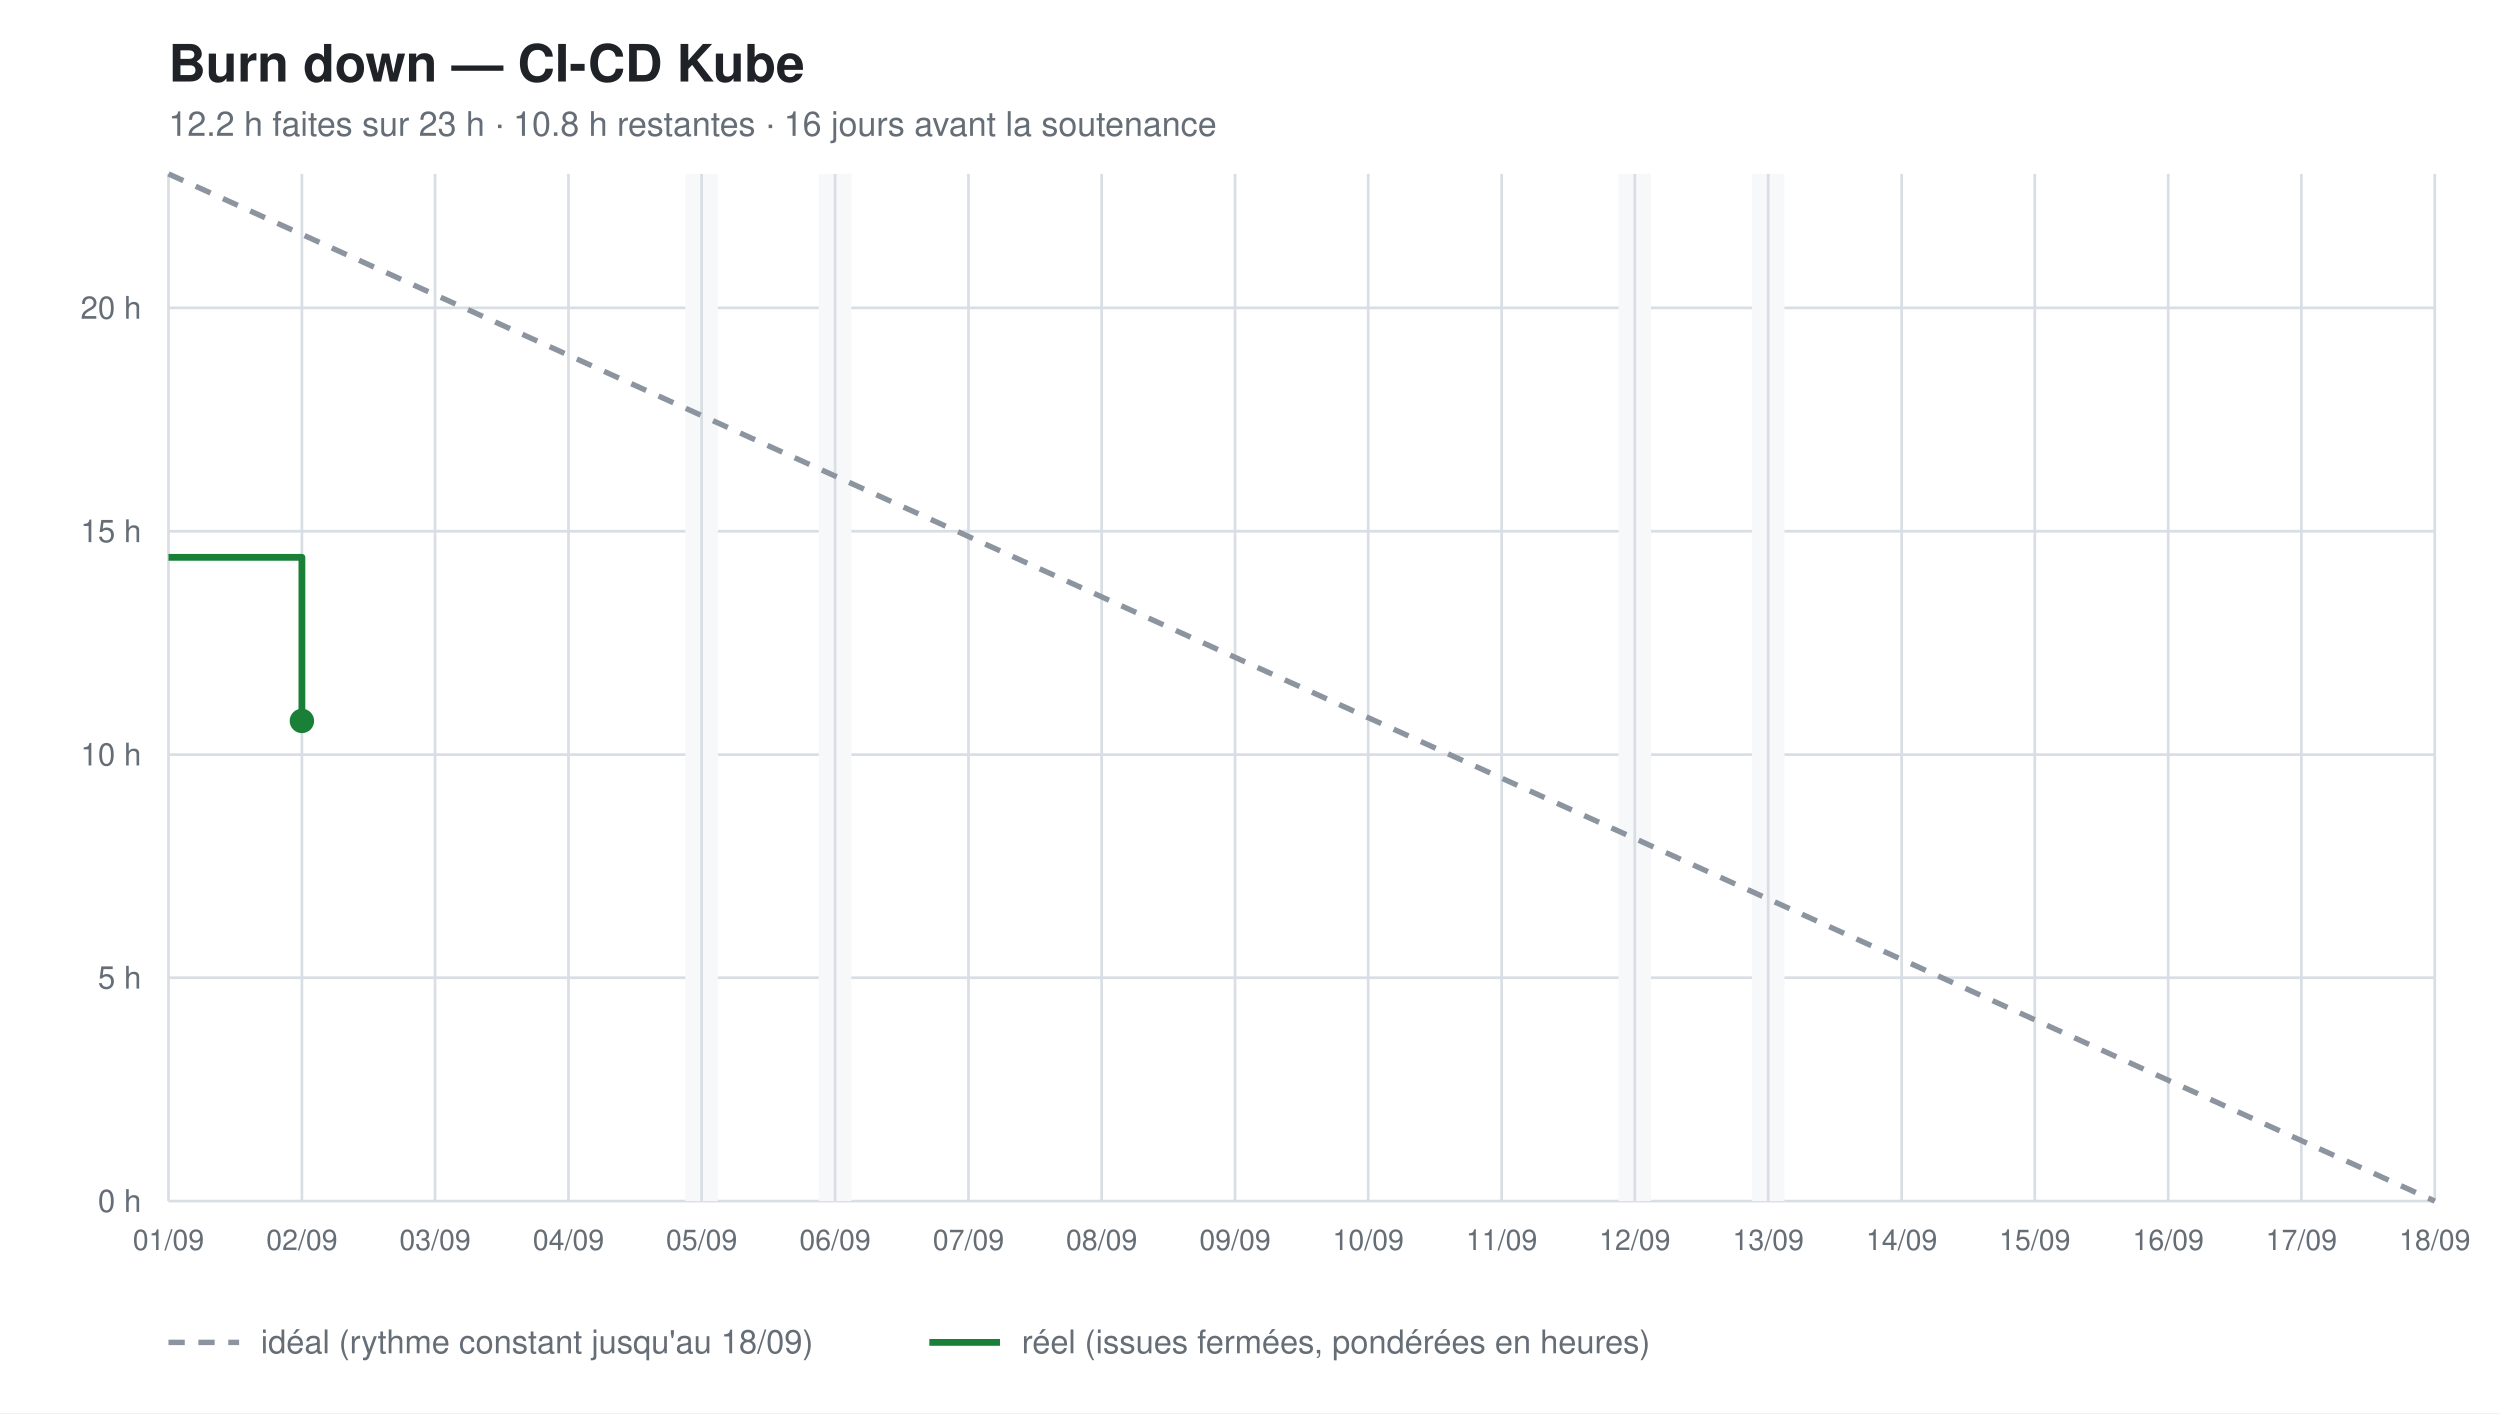
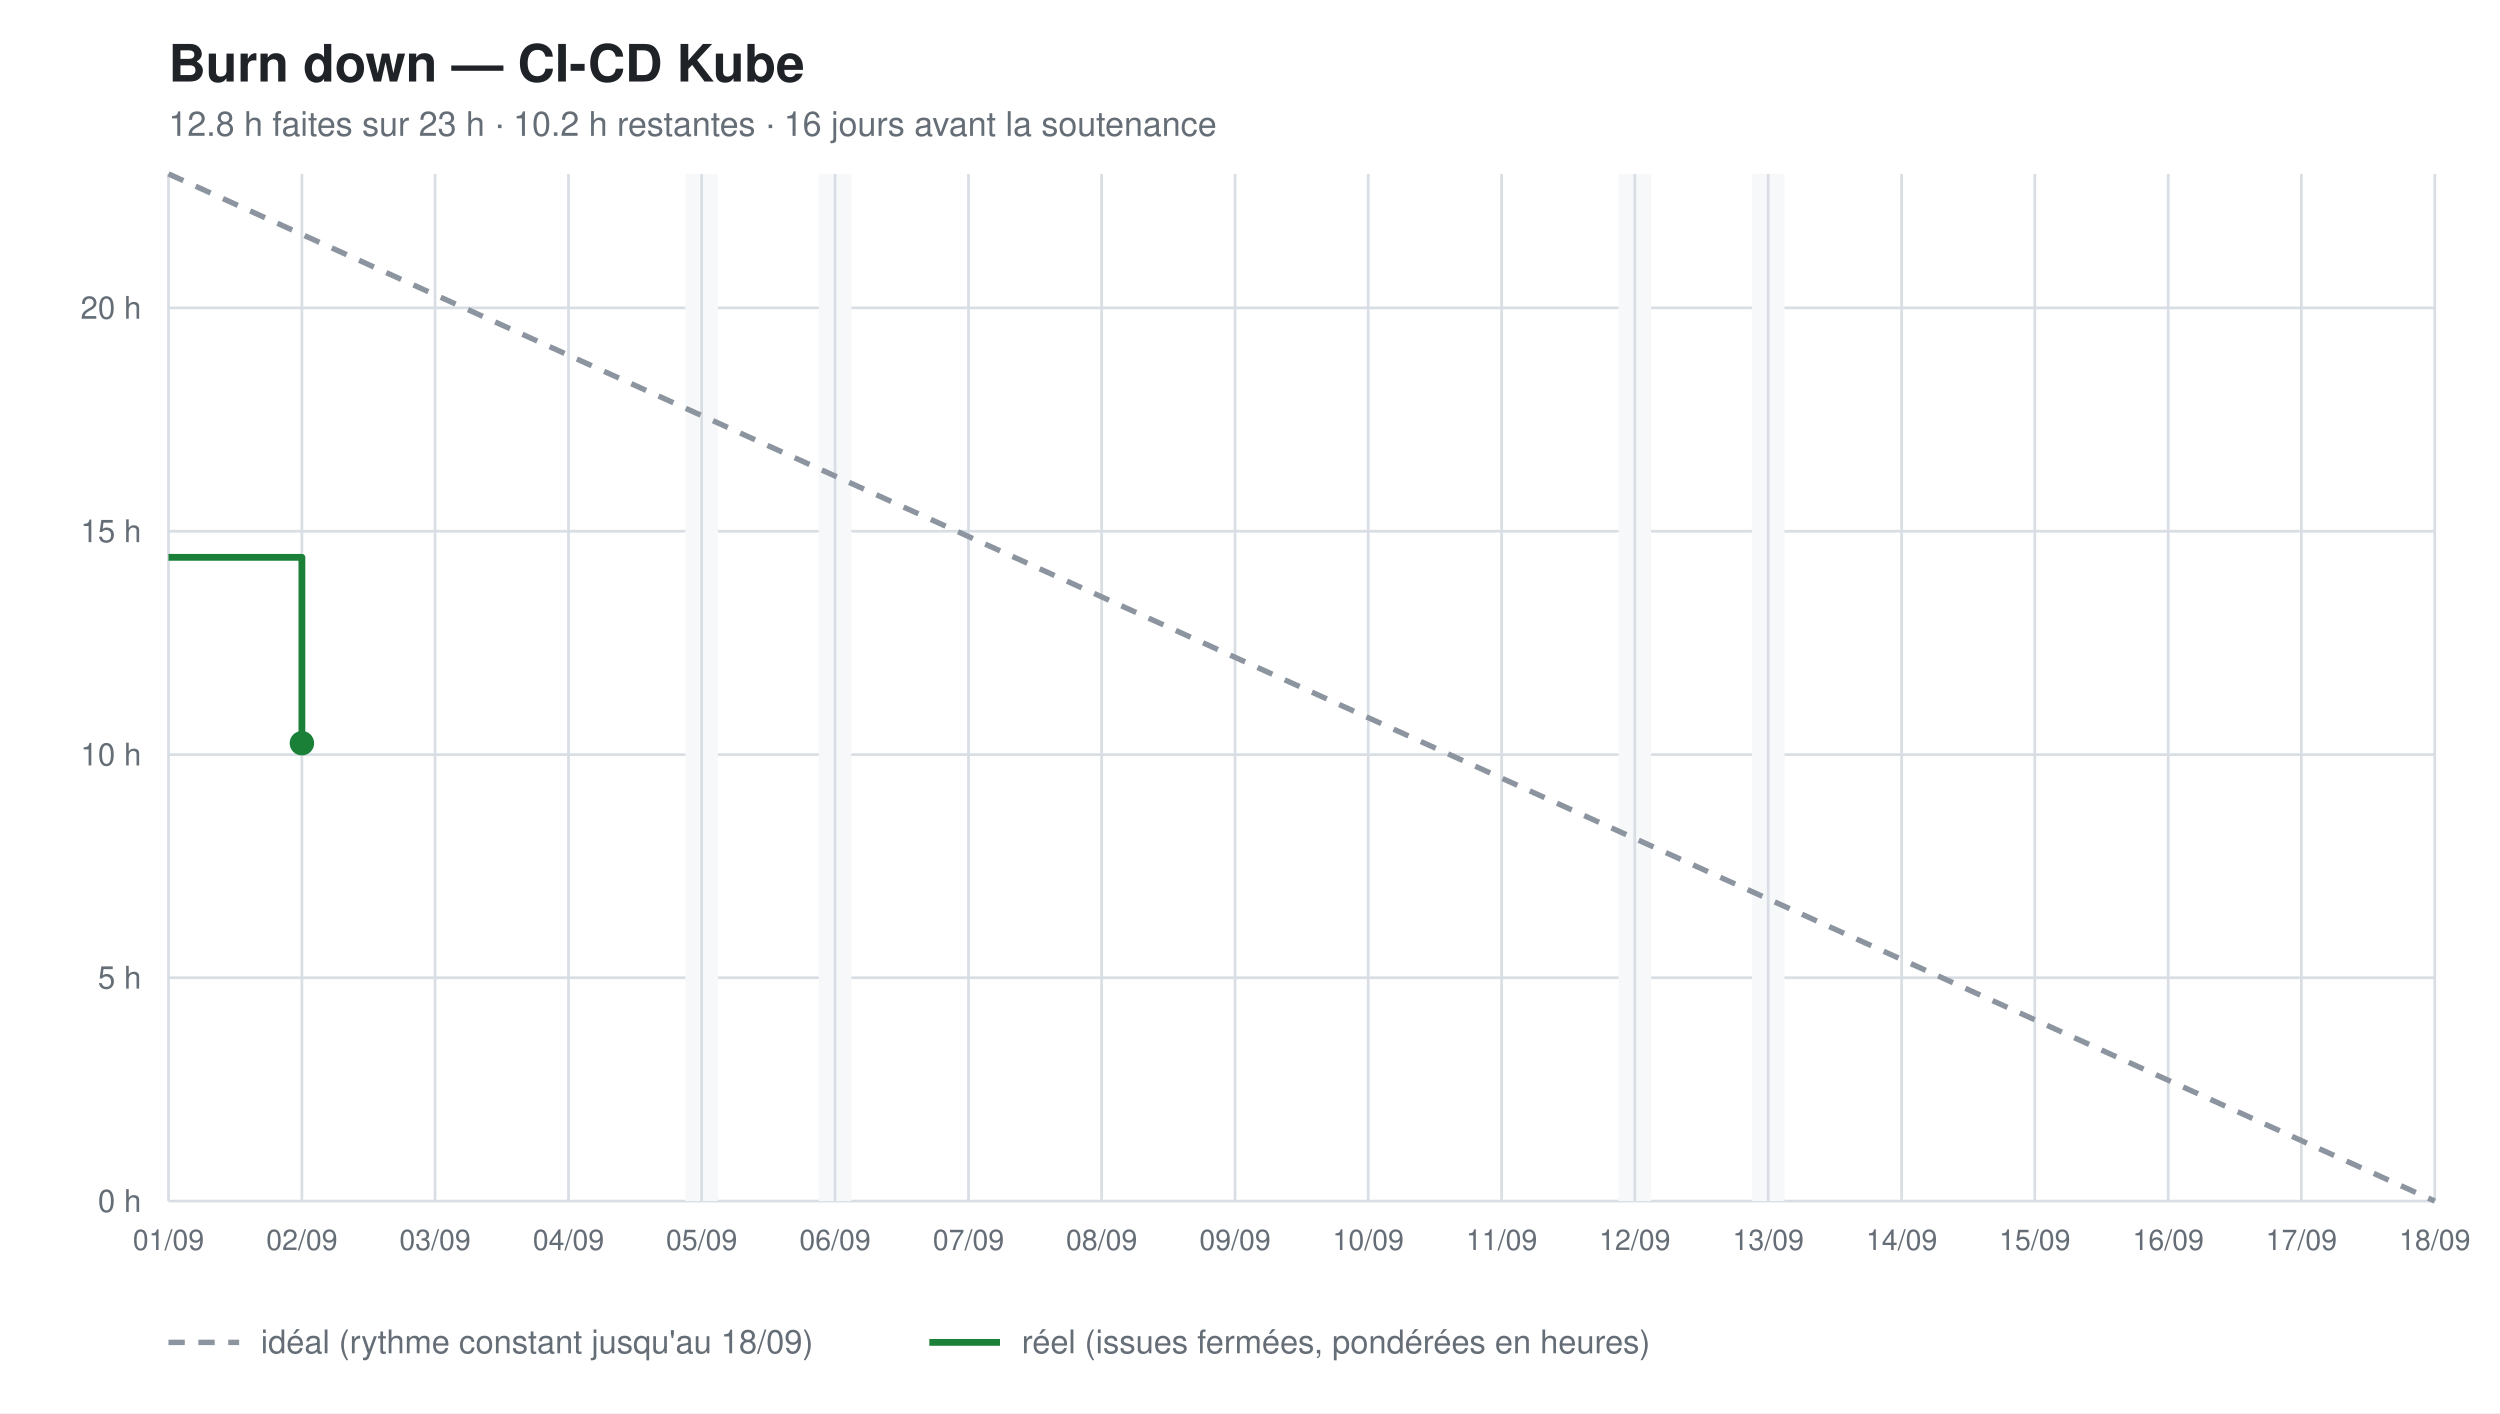
<svg xmlns="http://www.w3.org/2000/svg" width="920" height="520" viewBox="0 0 920 520" font-family="Segoe UI, Helvetica, Arial, sans-serif">
  <rect width="920" height="520" fill="#ffffff" />
  <text x="62" y="30" font-size="19" font-weight="600" fill="#1f2328">Burn down — CI-CD Kube</text>
-   <text x="62" y="50" font-size="12.5" fill="#656d76">12.2 h faites sur 23 h · 10.8 h restantes · 16 jours avant la soutenance</text>
+   <text x="62" y="50" font-size="12.5" fill="#656d76">12.8 h faites sur 23 h · 10.2 h restantes · 16 jours avant la soutenance</text>
  <line x1="62" y1="442.0" x2="896" y2="442.0" stroke="#d8dee4" stroke-width="1" />
  <text x="52" y="446.0" font-size="11.5" fill="#656d76" text-anchor="end">0 h</text>
  <line x1="62" y1="359.8" x2="896" y2="359.8" stroke="#d8dee4" stroke-width="1" />
  <text x="52" y="363.8" font-size="11.5" fill="#656d76" text-anchor="end">5 h</text>
  <line x1="62" y1="277.7" x2="896" y2="277.7" stroke="#d8dee4" stroke-width="1" />
  <text x="52" y="281.7" font-size="11.5" fill="#656d76" text-anchor="end">10 h</text>
  <line x1="62" y1="195.5" x2="896" y2="195.5" stroke="#d8dee4" stroke-width="1" />
  <text x="52" y="199.5" font-size="11.5" fill="#656d76" text-anchor="end">15 h</text>
  <line x1="62" y1="113.3" x2="896" y2="113.3" stroke="#d8dee4" stroke-width="1" />
  <text x="52" y="117.3" font-size="11.5" fill="#656d76" text-anchor="end">20 h</text>
  <line x1="62.0" y1="64" x2="62.0" y2="442" stroke="#d8dee4" stroke-width="1" />
  <text x="62.0" y="460" font-size="10.5" fill="#656d76" text-anchor="middle">01/09</text>
  <line x1="111.1" y1="64" x2="111.1" y2="442" stroke="#d8dee4" stroke-width="1" />
  <text x="111.1" y="460" font-size="10.5" fill="#656d76" text-anchor="middle">02/09</text>
  <line x1="160.1" y1="64" x2="160.1" y2="442" stroke="#d8dee4" stroke-width="1" />
  <text x="160.1" y="460" font-size="10.5" fill="#656d76" text-anchor="middle">03/09</text>
  <line x1="209.2" y1="64" x2="209.2" y2="442" stroke="#d8dee4" stroke-width="1" />
  <text x="209.2" y="460" font-size="10.5" fill="#656d76" text-anchor="middle">04/09</text>
  <rect x="252.2" y="64" width="12" height="378" fill="#f6f8fa" />
  <line x1="258.2" y1="64" x2="258.2" y2="442" stroke="#d8dee4" stroke-width="1" />
  <text x="258.2" y="460" font-size="10.5" fill="#656d76" text-anchor="middle">05/09</text>
  <rect x="301.3" y="64" width="12" height="378" fill="#f6f8fa" />
  <line x1="307.3" y1="64" x2="307.3" y2="442" stroke="#d8dee4" stroke-width="1" />
  <text x="307.3" y="460" font-size="10.5" fill="#656d76" text-anchor="middle">06/09</text>
  <line x1="356.4" y1="64" x2="356.4" y2="442" stroke="#d8dee4" stroke-width="1" />
  <text x="356.4" y="460" font-size="10.5" fill="#656d76" text-anchor="middle">07/09</text>
  <line x1="405.4" y1="64" x2="405.4" y2="442" stroke="#d8dee4" stroke-width="1" />
  <text x="405.4" y="460" font-size="10.5" fill="#656d76" text-anchor="middle">08/09</text>
  <line x1="454.5" y1="64" x2="454.5" y2="442" stroke="#d8dee4" stroke-width="1" />
  <text x="454.5" y="460" font-size="10.5" fill="#656d76" text-anchor="middle">09/09</text>
  <line x1="503.5" y1="64" x2="503.5" y2="442" stroke="#d8dee4" stroke-width="1" />
  <text x="503.5" y="460" font-size="10.5" fill="#656d76" text-anchor="middle">10/09</text>
  <line x1="552.6" y1="64" x2="552.6" y2="442" stroke="#d8dee4" stroke-width="1" />
  <text x="552.6" y="460" font-size="10.5" fill="#656d76" text-anchor="middle">11/09</text>
  <rect x="595.6" y="64" width="12" height="378" fill="#f6f8fa" />
  <line x1="601.6" y1="64" x2="601.6" y2="442" stroke="#d8dee4" stroke-width="1" />
  <text x="601.6" y="460" font-size="10.5" fill="#656d76" text-anchor="middle">12/09</text>
  <rect x="644.7" y="64" width="12" height="378" fill="#f6f8fa" />
  <line x1="650.7" y1="64" x2="650.7" y2="442" stroke="#d8dee4" stroke-width="1" />
  <text x="650.7" y="460" font-size="10.5" fill="#656d76" text-anchor="middle">13/09</text>
  <line x1="699.8" y1="64" x2="699.8" y2="442" stroke="#d8dee4" stroke-width="1" />
  <text x="699.8" y="460" font-size="10.5" fill="#656d76" text-anchor="middle">14/09</text>
  <line x1="748.8" y1="64" x2="748.8" y2="442" stroke="#d8dee4" stroke-width="1" />
  <text x="748.8" y="460" font-size="10.5" fill="#656d76" text-anchor="middle">15/09</text>
  <line x1="797.9" y1="64" x2="797.9" y2="442" stroke="#d8dee4" stroke-width="1" />
  <text x="797.9" y="460" font-size="10.5" fill="#656d76" text-anchor="middle">16/09</text>
  <line x1="846.9" y1="64" x2="846.9" y2="442" stroke="#d8dee4" stroke-width="1" />
  <text x="846.9" y="460" font-size="10.5" fill="#656d76" text-anchor="middle">17/09</text>
  <line x1="896.0" y1="64" x2="896.0" y2="442" stroke="#d8dee4" stroke-width="1" />
  <text x="896.0" y="460" font-size="10.5" fill="#656d76" text-anchor="middle">18/09</text>
  <line x1="62.0" y1="64.0" x2="896.0" y2="442.0" stroke="#8c959f" stroke-width="2" stroke-dasharray="6 5" />
-   <polyline points="62.0,205.1 111.1,205.1 111.1,265.3" fill="none" stroke="#1a7f37" stroke-width="2.5" stroke-linejoin="round" />
-   <circle cx="111.1" cy="265.3" r="4.5" fill="#1a7f37" />
+   <polyline points="62.0,205.1 111.1,205.1 111.1,273.5" fill="none" stroke="#1a7f37" stroke-width="2.5" stroke-linejoin="round" />
+   <circle cx="111.1" cy="273.5" r="4.5" fill="#1a7f37" />
  <line x1="62" y1="494" x2="88" y2="494" stroke="#8c959f" stroke-width="2" stroke-dasharray="6 5" />
  <text x="96" y="498" font-size="12" fill="#656d76">idéal (rythme constant jusqu'au 18/09)</text>
  <line x1="342" y1="494" x2="368" y2="494" stroke="#1a7f37" stroke-width="2.5" />
  <text x="376" y="498" font-size="12" fill="#656d76">réel (issues fermées, pondérées en heures)</text>
</svg>
